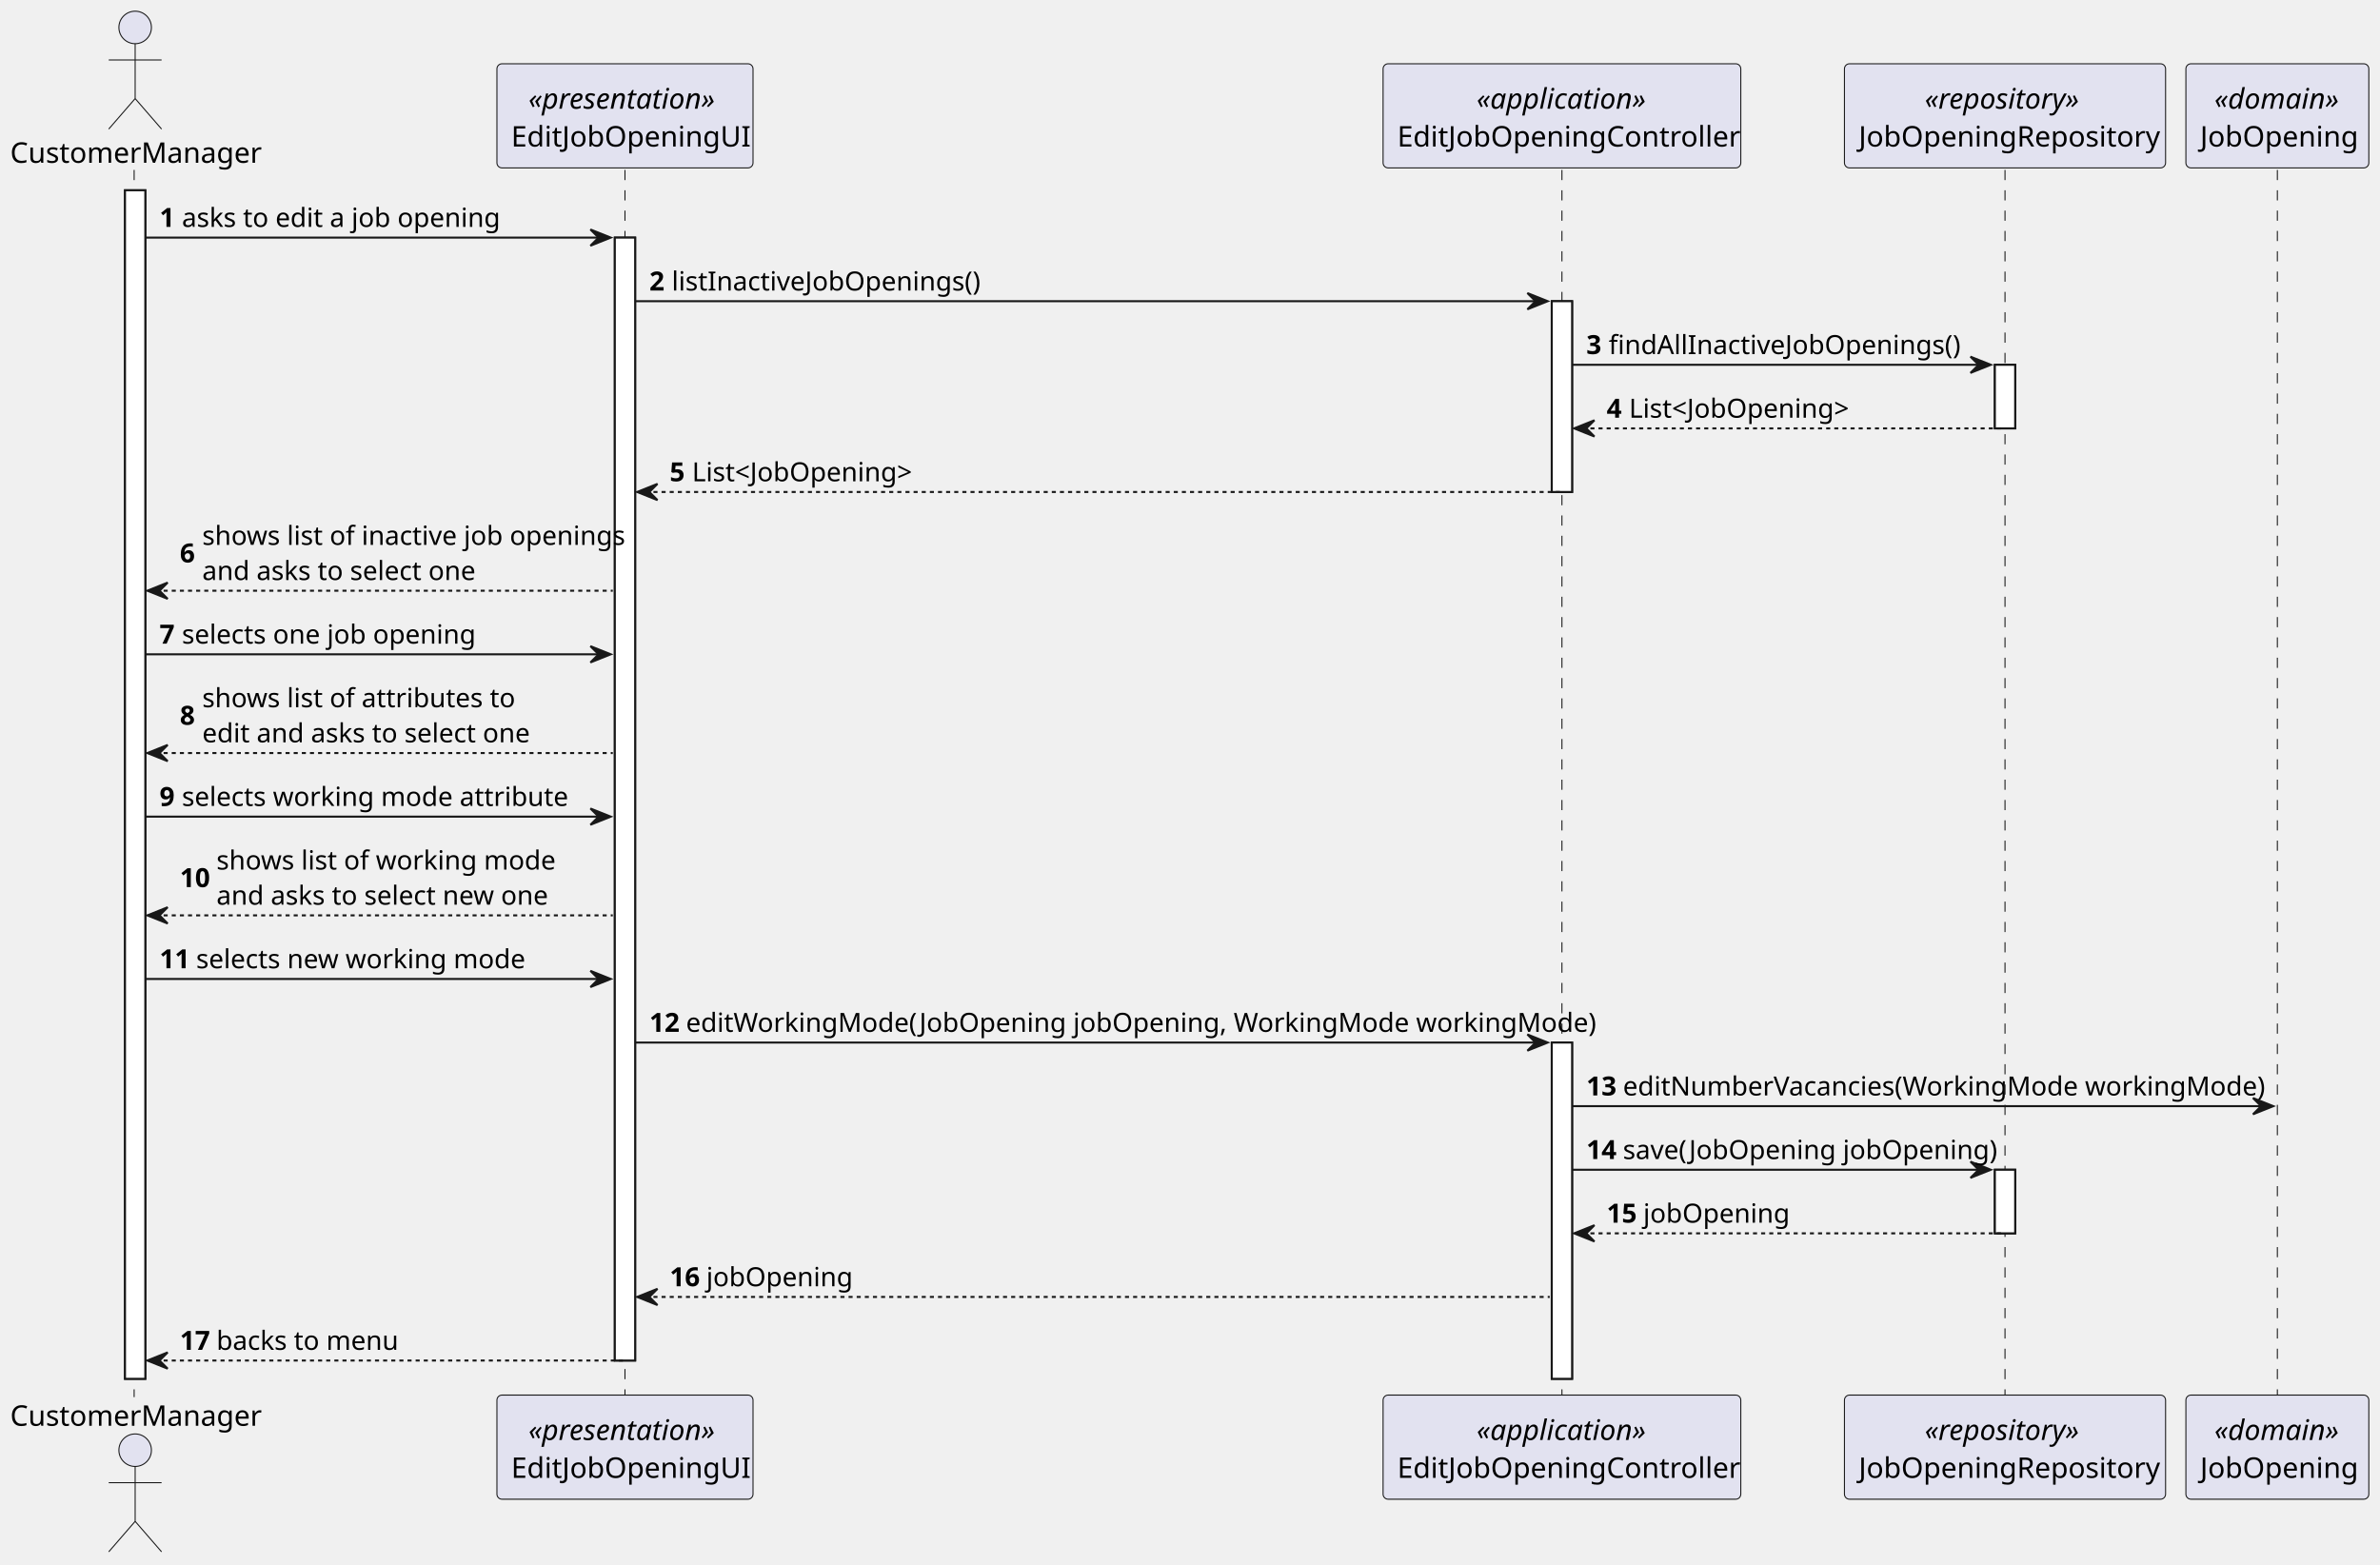
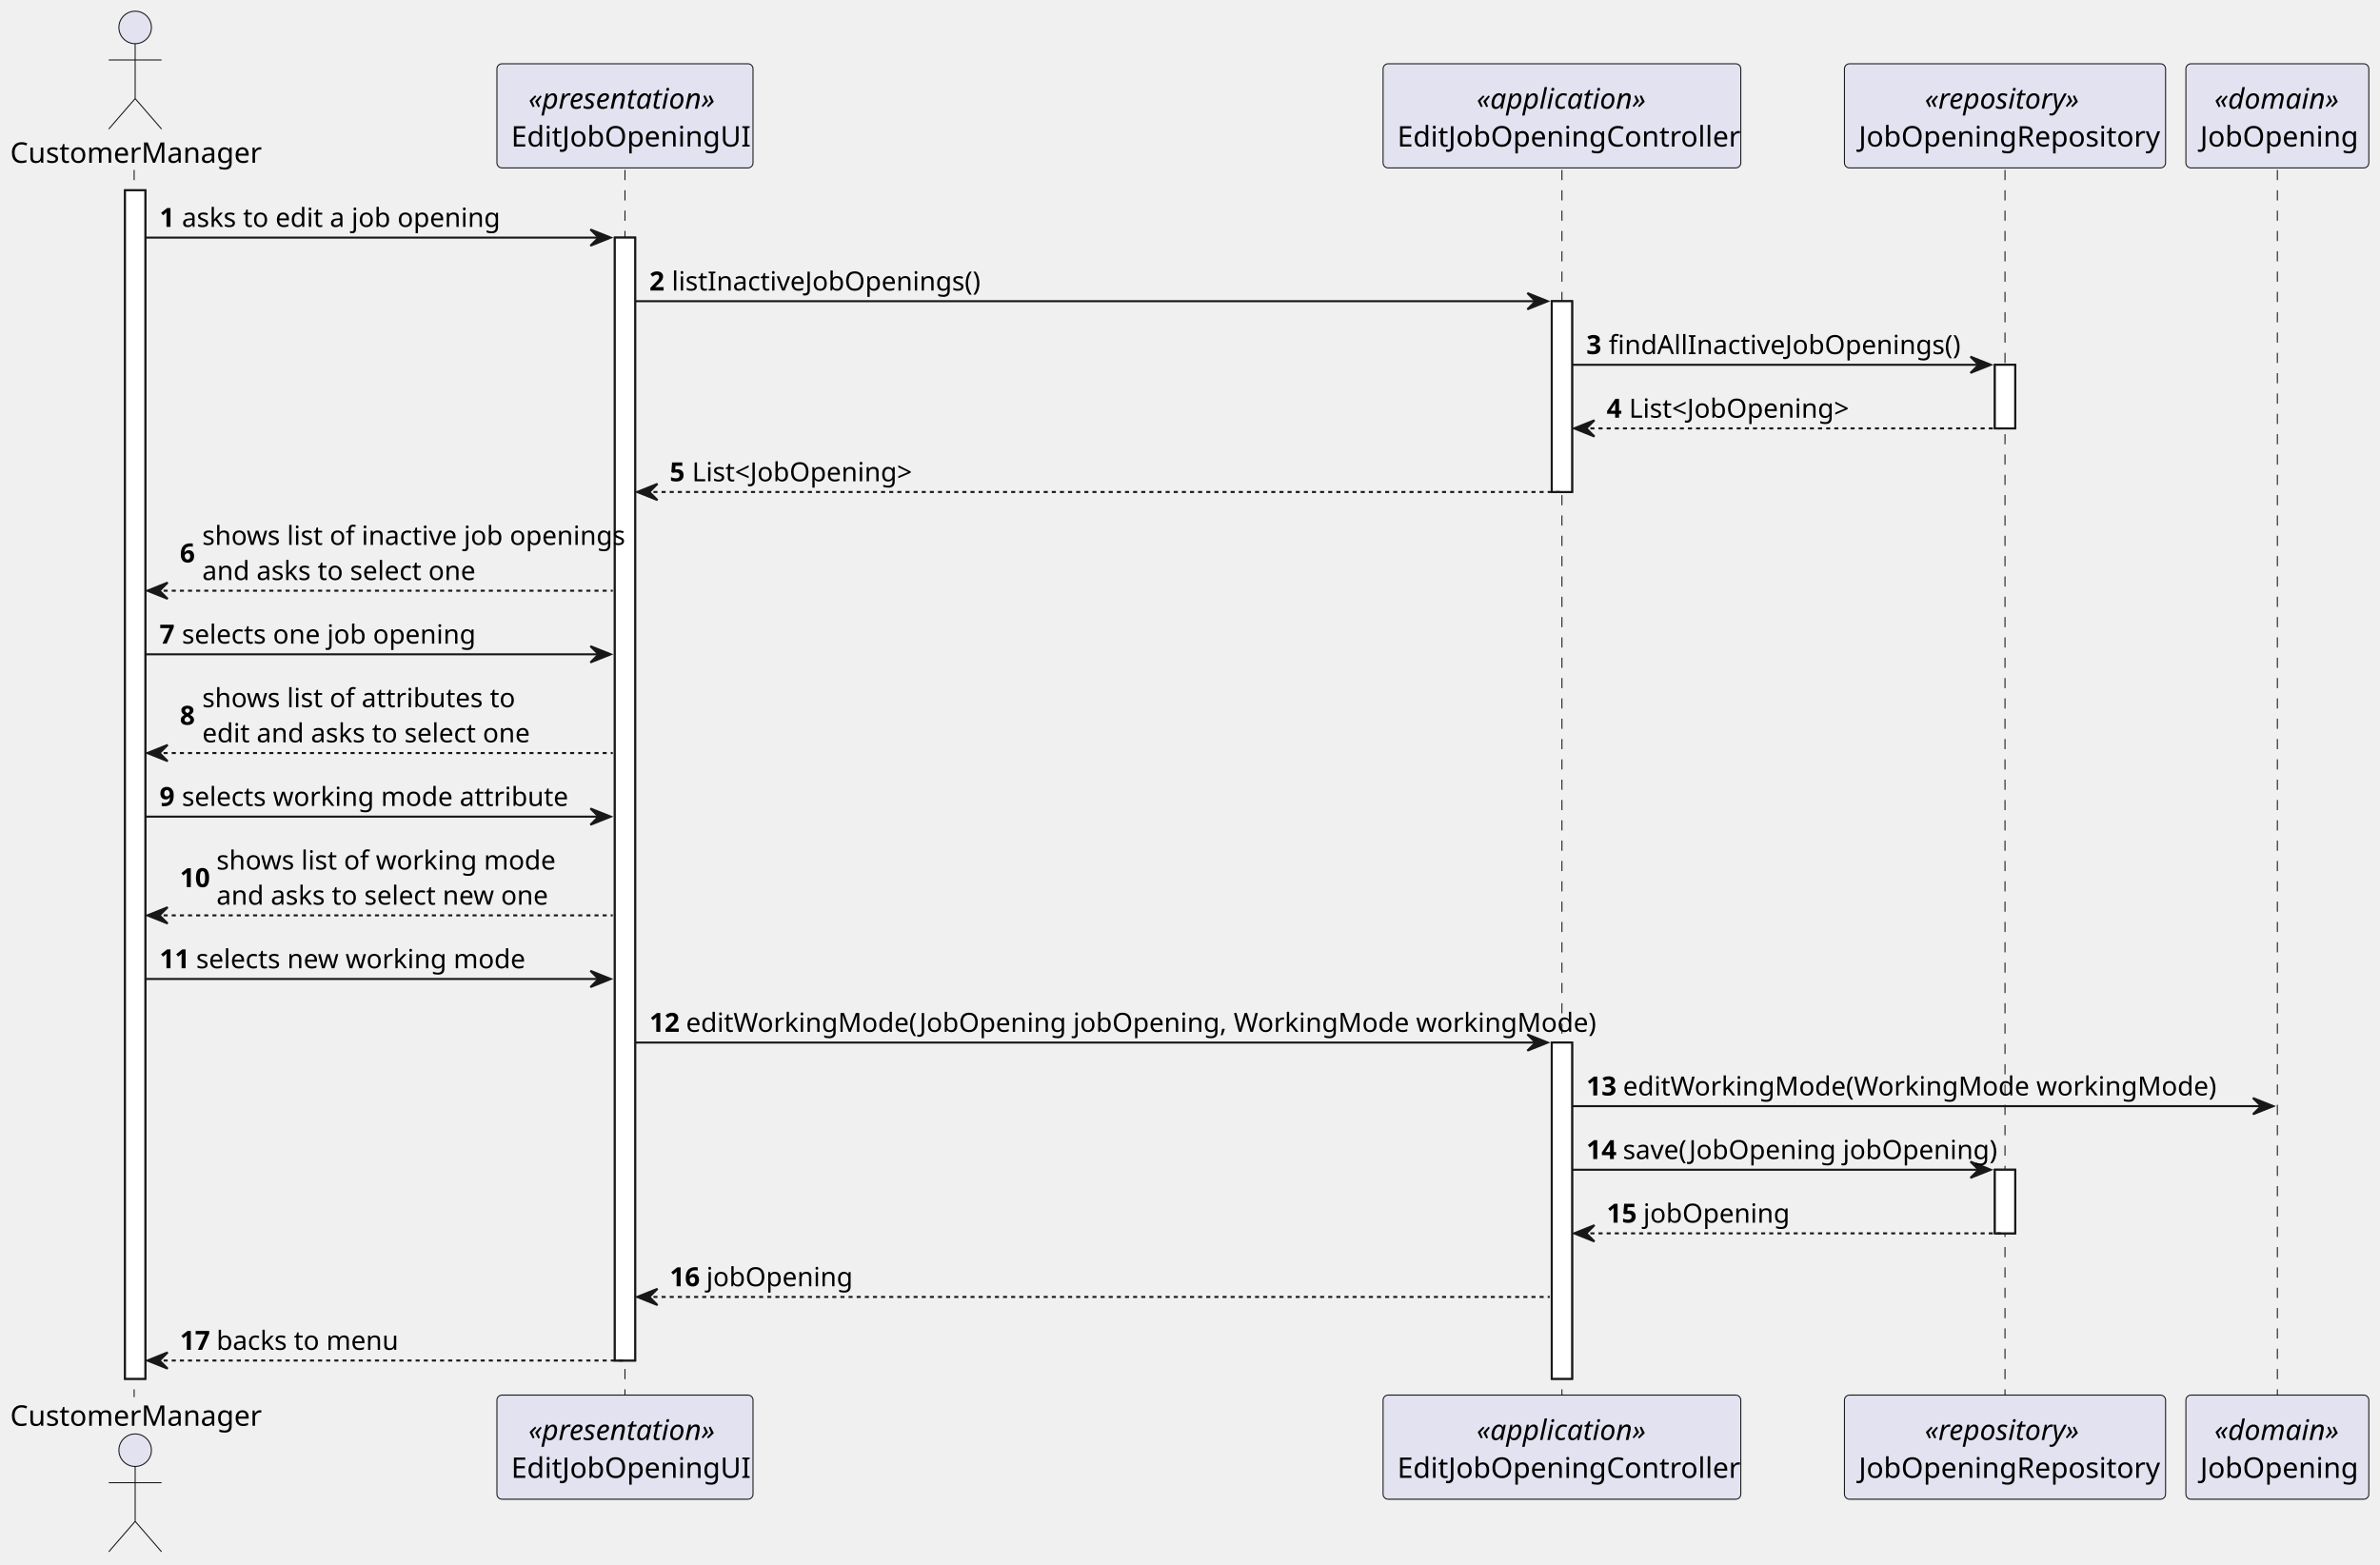
<svg xmlns="http://www.w3.org/2000/svg" contentStyleType="text/css" height="770px" preserveAspectRatio="none" style="width:1171px;height:770px;background:#FFFFFF;" version="1.1" viewBox="0 0 1171 770" width="1171px" zoomAndPan="magnify">
  <defs />
  <g>
    <rect fill="#FFFFFF" height="584.82" style="stroke:#181818;stroke-width:1.0;" width="10" x="61.5" y="93.621" />
    <rect fill="#FFFFFF" height="552.529" style="stroke:#181818;stroke-width:1.0;" width="10" x="302.5" y="116.912" />
    <rect fill="#FFFFFF" height="93.873" style="stroke:#181818;stroke-width:1.0;" width="10" x="763.5" y="148.203" />
    <rect fill="#FFFFFF" height="165.455" style="stroke:#181818;stroke-width:1.0;" width="10" x="763.5" y="512.986" />
    <rect fill="#FFFFFF" height="31.291" style="stroke:#181818;stroke-width:1.0;" width="10" x="981.5" y="179.494" />
    <rect fill="#FFFFFF" height="31.291" style="stroke:#181818;stroke-width:1.0;" width="10" x="981.5" y="575.568" />
    <line style="stroke:#181818;stroke-width:0.5;stroke-dasharray:5.0,5.0;" x1="66" x2="66" y1="83.621" y2="687.441" />
    <line style="stroke:#181818;stroke-width:0.5;stroke-dasharray:5.0,5.0;" x1="307.5" x2="307.5" y1="83.621" y2="687.441" />
    <line style="stroke:#181818;stroke-width:0.5;stroke-dasharray:5.0,5.0;" x1="768.5" x2="768.5" y1="83.621" y2="687.441" />
    <line style="stroke:#181818;stroke-width:0.5;stroke-dasharray:5.0,5.0;" x1="986.5" x2="986.5" y1="83.621" y2="687.441" />
    <line style="stroke:#181818;stroke-width:0.5;stroke-dasharray:5.0,5.0;" x1="1120.5" x2="1120.5" y1="83.621" y2="687.441" />
    <text fill="#000000" font-family="sans-serif" font-size="14" lengthAdjust="spacing" textLength="117" x="5" y="80.107">CustomerManager</text>
    <ellipse cx="66.5" cy="13.5" fill="#E2E2F0" rx="8" ry="8" style="stroke:#181818;stroke-width:0.5;" />
    <path d="M66.5,21.5 L66.5,48.5 M53.5,29.5 L79.5,29.5 M66.5,48.5 L53.5,63.5 M66.5,48.5 L79.5,63.5 " fill="none" style="stroke:#181818;stroke-width:0.5;" />
    <text fill="#000000" font-family="sans-serif" font-size="14" lengthAdjust="spacing" textLength="117" x="5" y="701.549">CustomerManager</text>
    <ellipse cx="66.5" cy="713.562" fill="#E2E2F0" rx="8" ry="8" style="stroke:#181818;stroke-width:0.5;" />
    <path d="M66.5,721.562 L66.5,748.562 M53.5,729.562 L79.5,729.562 M66.5,748.562 L53.5,763.562 M66.5,748.562 L79.5,763.562 " fill="none" style="stroke:#181818;stroke-width:0.5;" />
    <rect fill="#E2E2F0" height="51.242" rx="2.5" ry="2.5" style="stroke:#181818;stroke-width:0.5;" width="126" x="244.5" y="31.379" />
    <text fill="#000000" font-family="sans-serif" font-size="14" font-style="italic" lengthAdjust="spacing" textLength="95" x="260" y="53.486">«presentation»</text>
    <text fill="#000000" font-family="sans-serif" font-size="14" lengthAdjust="spacing" textLength="112" x="251.5" y="72.107">EditJobOpeningUI</text>
    <rect fill="#E2E2F0" height="51.242" rx="2.5" ry="2.5" style="stroke:#181818;stroke-width:0.5;" width="126" x="244.5" y="686.441" />
    <text fill="#000000" font-family="sans-serif" font-size="14" font-style="italic" lengthAdjust="spacing" textLength="95" x="260" y="708.549">«presentation»</text>
    <text fill="#000000" font-family="sans-serif" font-size="14" lengthAdjust="spacing" textLength="112" x="251.5" y="727.17">EditJobOpeningUI</text>
    <rect fill="#E2E2F0" height="51.242" rx="2.5" ry="2.5" style="stroke:#181818;stroke-width:0.5;" width="176" x="680.5" y="31.379" />
    <text fill="#000000" font-family="sans-serif" font-size="14" font-style="italic" lengthAdjust="spacing" textLength="84" x="726.5" y="53.486">«application»</text>
    <text fill="#000000" font-family="sans-serif" font-size="14" lengthAdjust="spacing" textLength="162" x="687.5" y="72.107">EditJobOpeningController</text>
    <rect fill="#E2E2F0" height="51.242" rx="2.5" ry="2.5" style="stroke:#181818;stroke-width:0.5;" width="176" x="680.5" y="686.441" />
    <text fill="#000000" font-family="sans-serif" font-size="14" font-style="italic" lengthAdjust="spacing" textLength="84" x="726.5" y="708.549">«application»</text>
    <text fill="#000000" font-family="sans-serif" font-size="14" lengthAdjust="spacing" textLength="162" x="687.5" y="727.17">EditJobOpeningController</text>
    <rect fill="#E2E2F0" height="51.242" rx="2.5" ry="2.5" style="stroke:#181818;stroke-width:0.5;" width="158" x="907.5" y="31.379" />
    <text fill="#000000" font-family="sans-serif" font-size="14" font-style="italic" lengthAdjust="spacing" textLength="79" x="947" y="53.486">«repository»</text>
    <text fill="#000000" font-family="sans-serif" font-size="14" lengthAdjust="spacing" textLength="144" x="914.5" y="72.107">JobOpeningRepository</text>
    <rect fill="#E2E2F0" height="51.242" rx="2.5" ry="2.5" style="stroke:#181818;stroke-width:0.5;" width="158" x="907.5" y="686.441" />
    <text fill="#000000" font-family="sans-serif" font-size="14" font-style="italic" lengthAdjust="spacing" textLength="79" x="947" y="708.549">«repository»</text>
    <text fill="#000000" font-family="sans-serif" font-size="14" lengthAdjust="spacing" textLength="144" x="914.5" y="727.17">JobOpeningRepository</text>
    <rect fill="#E2E2F0" height="51.242" rx="2.5" ry="2.5" style="stroke:#181818;stroke-width:0.5;" width="90" x="1075.5" y="31.379" />
    <text fill="#000000" font-family="sans-serif" font-size="14" font-style="italic" lengthAdjust="spacing" textLength="62" x="1089.5" y="53.486">«domain»</text>
    <text fill="#000000" font-family="sans-serif" font-size="14" lengthAdjust="spacing" textLength="76" x="1082.5" y="72.107">JobOpening</text>
    <rect fill="#E2E2F0" height="51.242" rx="2.5" ry="2.5" style="stroke:#181818;stroke-width:0.5;" width="90" x="1075.5" y="686.441" />
    <text fill="#000000" font-family="sans-serif" font-size="14" font-style="italic" lengthAdjust="spacing" textLength="62" x="1089.5" y="708.549">«domain»</text>
    <text fill="#000000" font-family="sans-serif" font-size="14" lengthAdjust="spacing" textLength="76" x="1082.5" y="727.17">JobOpening</text>
    <rect fill="#FFFFFF" height="584.82" style="stroke:#181818;stroke-width:1.0;" width="10" x="61.5" y="93.621" />
    <rect fill="#FFFFFF" height="552.529" style="stroke:#181818;stroke-width:1.0;" width="10" x="302.5" y="116.912" />
    <rect fill="#FFFFFF" height="93.873" style="stroke:#181818;stroke-width:1.0;" width="10" x="763.5" y="148.203" />
    <rect fill="#FFFFFF" height="165.455" style="stroke:#181818;stroke-width:1.0;" width="10" x="763.5" y="512.986" />
    <rect fill="#FFFFFF" height="31.291" style="stroke:#181818;stroke-width:1.0;" width="10" x="981.5" y="179.494" />
    <rect fill="#FFFFFF" height="31.291" style="stroke:#181818;stroke-width:1.0;" width="10" x="981.5" y="575.568" />
    <polygon fill="#181818" points="290.5,112.912,300.5,116.912,290.5,120.912,294.5,116.912" style="stroke:#181818;stroke-width:1.0;" />
    <line style="stroke:#181818;stroke-width:1.0;" x1="71.5" x2="296.5" y1="116.912" y2="116.912" />
    <text fill="#000000" font-family="sans-serif" font-size="13" font-weight="bold" lengthAdjust="spacing" textLength="7" x="78.5" y="111.649">1</text>
    <text fill="#000000" font-family="sans-serif" font-size="13" lengthAdjust="spacing" textLength="149" x="89.5" y="111.649">asks to edit a job opening</text>
    <polygon fill="#181818" points="751.5,144.203,761.5,148.203,751.5,152.203,755.5,148.203" style="stroke:#181818;stroke-width:1.0;" />
    <line style="stroke:#181818;stroke-width:1.0;" x1="312.5" x2="757.5" y1="148.203" y2="148.203" />
    <text fill="#000000" font-family="sans-serif" font-size="13" font-weight="bold" lengthAdjust="spacing" textLength="7" x="319.5" y="142.94">2</text>
    <text fill="#000000" font-family="sans-serif" font-size="13" lengthAdjust="spacing" textLength="143" x="330.5" y="142.94">listInactiveJobOpenings()</text>
    <polygon fill="#181818" points="969.5,175.494,979.5,179.494,969.5,183.494,973.5,179.494" style="stroke:#181818;stroke-width:1.0;" />
    <line style="stroke:#181818;stroke-width:1.0;" x1="773.5" x2="975.5" y1="179.494" y2="179.494" />
    <text fill="#000000" font-family="sans-serif" font-size="13" font-weight="bold" lengthAdjust="spacing" textLength="7" x="780.5" y="174.231">3</text>
    <text fill="#000000" font-family="sans-serif" font-size="13" lengthAdjust="spacing" textLength="161" x="791.5" y="174.231">findAllInactiveJobOpenings()</text>
    <polygon fill="#181818" points="784.5,206.785,774.5,210.785,784.5,214.785,780.5,210.785" style="stroke:#181818;stroke-width:1.0;" />
    <line style="stroke:#181818;stroke-width:1.0;stroke-dasharray:2.0,2.0;" x1="778.5" x2="985.5" y1="210.785" y2="210.785" />
    <text fill="#000000" font-family="sans-serif" font-size="13" font-weight="bold" lengthAdjust="spacing" textLength="7" x="790.5" y="205.523">4</text>
    <text fill="#000000" font-family="sans-serif" font-size="13" lengthAdjust="spacing" textLength="105" x="801.5" y="205.523">List&lt;JobOpening&gt;</text>
    <polygon fill="#181818" points="323.5,238.076,313.5,242.076,323.5,246.076,319.5,242.076" style="stroke:#181818;stroke-width:1.0;" />
    <line style="stroke:#181818;stroke-width:1.0;stroke-dasharray:2.0,2.0;" x1="317.5" x2="767.5" y1="242.076" y2="242.076" />
    <text fill="#000000" font-family="sans-serif" font-size="13" font-weight="bold" lengthAdjust="spacing" textLength="7" x="329.5" y="236.814">5</text>
    <text fill="#000000" font-family="sans-serif" font-size="13" lengthAdjust="spacing" textLength="105" x="340.5" y="236.814">List&lt;JobOpening&gt;</text>
    <polygon fill="#181818" points="82.5,286.658,72.5,290.658,82.5,294.658,78.5,290.658" style="stroke:#181818;stroke-width:1.0;" />
    <line style="stroke:#181818;stroke-width:1.0;stroke-dasharray:2.0,2.0;" x1="76.5" x2="301.5" y1="290.658" y2="290.658" />
    <text fill="#000000" font-family="sans-serif" font-size="13" font-weight="bold" lengthAdjust="spacing" textLength="7" x="88.5" y="276.75">6</text>
    <text fill="#000000" font-family="sans-serif" font-size="13" lengthAdjust="spacing" textLength="196" x="99.5" y="268.104">shows list of inactive job openings</text>
    <text fill="#000000" font-family="sans-serif" font-size="13" lengthAdjust="spacing" textLength="132" x="99.5" y="285.396">and asks to select one</text>
    <polygon fill="#181818" points="290.5,317.949,300.5,321.949,290.5,325.949,294.5,321.949" style="stroke:#181818;stroke-width:1.0;" />
    <line style="stroke:#181818;stroke-width:1.0;" x1="71.5" x2="296.5" y1="321.949" y2="321.949" />
    <text fill="#000000" font-family="sans-serif" font-size="13" font-weight="bold" lengthAdjust="spacing" textLength="7" x="78.5" y="316.687">7</text>
    <text fill="#000000" font-family="sans-serif" font-size="13" lengthAdjust="spacing" textLength="137" x="89.5" y="316.687">selects one job opening</text>
    <polygon fill="#181818" points="82.5,366.531,72.5,370.531,82.5,374.531,78.5,370.531" style="stroke:#181818;stroke-width:1.0;" />
    <line style="stroke:#181818;stroke-width:1.0;stroke-dasharray:2.0,2.0;" x1="76.5" x2="301.5" y1="370.531" y2="370.531" />
    <text fill="#000000" font-family="sans-serif" font-size="13" font-weight="bold" lengthAdjust="spacing" textLength="7" x="88.5" y="356.623">8</text>
    <text fill="#000000" font-family="sans-serif" font-size="13" lengthAdjust="spacing" textLength="145" x="99.5" y="347.978">shows list of attributes to</text>
    <text fill="#000000" font-family="sans-serif" font-size="13" lengthAdjust="spacing" textLength="157" x="99.5" y="365.269">edit and asks to select one</text>
    <polygon fill="#181818" points="290.5,397.822,300.5,401.822,290.5,405.822,294.5,401.822" style="stroke:#181818;stroke-width:1.0;" />
    <line style="stroke:#181818;stroke-width:1.0;" x1="71.5" x2="296.5" y1="401.822" y2="401.822" />
    <text fill="#000000" font-family="sans-serif" font-size="13" font-weight="bold" lengthAdjust="spacing" textLength="7" x="78.5" y="396.56">9</text>
    <text fill="#000000" font-family="sans-serif" font-size="13" lengthAdjust="spacing" textLength="177" x="89.5" y="396.56">selects working mode attribute</text>
    <polygon fill="#181818" points="82.5,446.404,72.5,450.404,82.5,454.404,78.5,450.404" style="stroke:#181818;stroke-width:1.0;" />
    <line style="stroke:#181818;stroke-width:1.0;stroke-dasharray:2.0,2.0;" x1="76.5" x2="301.5" y1="450.404" y2="450.404" />
    <text fill="#000000" font-family="sans-serif" font-size="13" font-weight="bold" lengthAdjust="spacing" textLength="14" x="88.5" y="436.496">10</text>
    <text fill="#000000" font-family="sans-serif" font-size="13" lengthAdjust="spacing" textLength="156" x="106.5" y="427.851">shows list of working mode</text>
    <text fill="#000000" font-family="sans-serif" font-size="13" lengthAdjust="spacing" textLength="159" x="106.5" y="445.142">and asks to select new one</text>
    <polygon fill="#181818" points="290.5,477.695,300.5,481.695,290.5,485.695,294.5,481.695" style="stroke:#181818;stroke-width:1.0;" />
    <line style="stroke:#181818;stroke-width:1.0;" x1="71.5" x2="296.5" y1="481.695" y2="481.695" />
    <text fill="#000000" font-family="sans-serif" font-size="13" font-weight="bold" lengthAdjust="spacing" textLength="14" x="78.5" y="476.433">11</text>
    <text fill="#000000" font-family="sans-serif" font-size="13" lengthAdjust="spacing" textLength="153" x="96.5" y="476.433">selects new working mode</text>
    <polygon fill="#181818" points="751.5,508.986,761.5,512.986,751.5,516.986,755.5,512.986" style="stroke:#181818;stroke-width:1.0;" />
    <line style="stroke:#181818;stroke-width:1.0;" x1="312.5" x2="757.5" y1="512.986" y2="512.986" />
    <text fill="#000000" font-family="sans-serif" font-size="13" font-weight="bold" lengthAdjust="spacing" textLength="14" x="319.5" y="507.724">12</text>
    <text fill="#000000" font-family="sans-serif" font-size="13" lengthAdjust="spacing" textLength="414" x="337.5" y="507.724">editWorkingMode(JobOpening jobOpening, WorkingMode workingMode)</text>
    <polygon fill="#181818" points="1108.5,540.277,1118.5,544.277,1108.5,548.277,1112.5,544.277" style="stroke:#181818;stroke-width:1.0;" />
    <line style="stroke:#181818;stroke-width:1.0;" x1="773.5" x2="1114.5" y1="544.277" y2="544.277" />
    <text fill="#000000" font-family="sans-serif" font-size="13" font-weight="bold" lengthAdjust="spacing" textLength="14" x="780.5" y="539.015">13</text>
-     <text fill="#000000" font-family="sans-serif" font-size="13" lengthAdjust="spacing" textLength="295" x="798.5" y="539.015">editNumberVacancies(WorkingMode workingMode)</text>
+     <text fill="#000000" font-family="sans-serif" font-size="13" lengthAdjust="spacing" textLength="269" x="798.5" y="539.015">editWorkingMode(WorkingMode workingMode)</text>
    <polygon fill="#181818" points="969.5,571.568,979.5,575.568,969.5,579.568,973.5,575.568" style="stroke:#181818;stroke-width:1.0;" />
    <line style="stroke:#181818;stroke-width:1.0;" x1="773.5" x2="975.5" y1="575.568" y2="575.568" />
    <text fill="#000000" font-family="sans-serif" font-size="13" font-weight="bold" lengthAdjust="spacing" textLength="14" x="780.5" y="570.306">14</text>
    <text fill="#000000" font-family="sans-serif" font-size="13" lengthAdjust="spacing" textLength="171" x="798.5" y="570.306">save(JobOpening jobOpening)</text>
    <polygon fill="#181818" points="784.5,602.859,774.5,606.859,784.5,610.859,780.5,606.859" style="stroke:#181818;stroke-width:1.0;" />
    <line style="stroke:#181818;stroke-width:1.0;stroke-dasharray:2.0,2.0;" x1="778.5" x2="985.5" y1="606.859" y2="606.859" />
    <text fill="#000000" font-family="sans-serif" font-size="13" font-weight="bold" lengthAdjust="spacing" textLength="14" x="790.5" y="601.597">15</text>
    <text fill="#000000" font-family="sans-serif" font-size="13" lengthAdjust="spacing" textLength="65" x="808.5" y="601.597">jobOpening</text>
    <polygon fill="#181818" points="323.5,634.15,313.5,638.15,323.5,642.15,319.5,638.15" style="stroke:#181818;stroke-width:1.0;" />
    <line style="stroke:#181818;stroke-width:1.0;stroke-dasharray:2.0,2.0;" x1="317.5" x2="762.5" y1="638.15" y2="638.15" />
    <text fill="#000000" font-family="sans-serif" font-size="13" font-weight="bold" lengthAdjust="spacing" textLength="14" x="329.5" y="632.888">16</text>
    <text fill="#000000" font-family="sans-serif" font-size="13" lengthAdjust="spacing" textLength="65" x="347.5" y="632.888">jobOpening</text>
    <polygon fill="#181818" points="82.5,665.441,72.5,669.441,82.5,673.441,78.5,669.441" style="stroke:#181818;stroke-width:1.0;" />
    <line style="stroke:#181818;stroke-width:1.0;stroke-dasharray:2.0,2.0;" x1="76.5" x2="306.5" y1="669.441" y2="669.441" />
    <text fill="#000000" font-family="sans-serif" font-size="13" font-weight="bold" lengthAdjust="spacing" textLength="14" x="88.5" y="664.179">17</text>
    <text fill="#000000" font-family="sans-serif" font-size="13" lengthAdjust="spacing" textLength="86" x="106.5" y="664.179">backs to menu</text>
  </g>
</svg>
